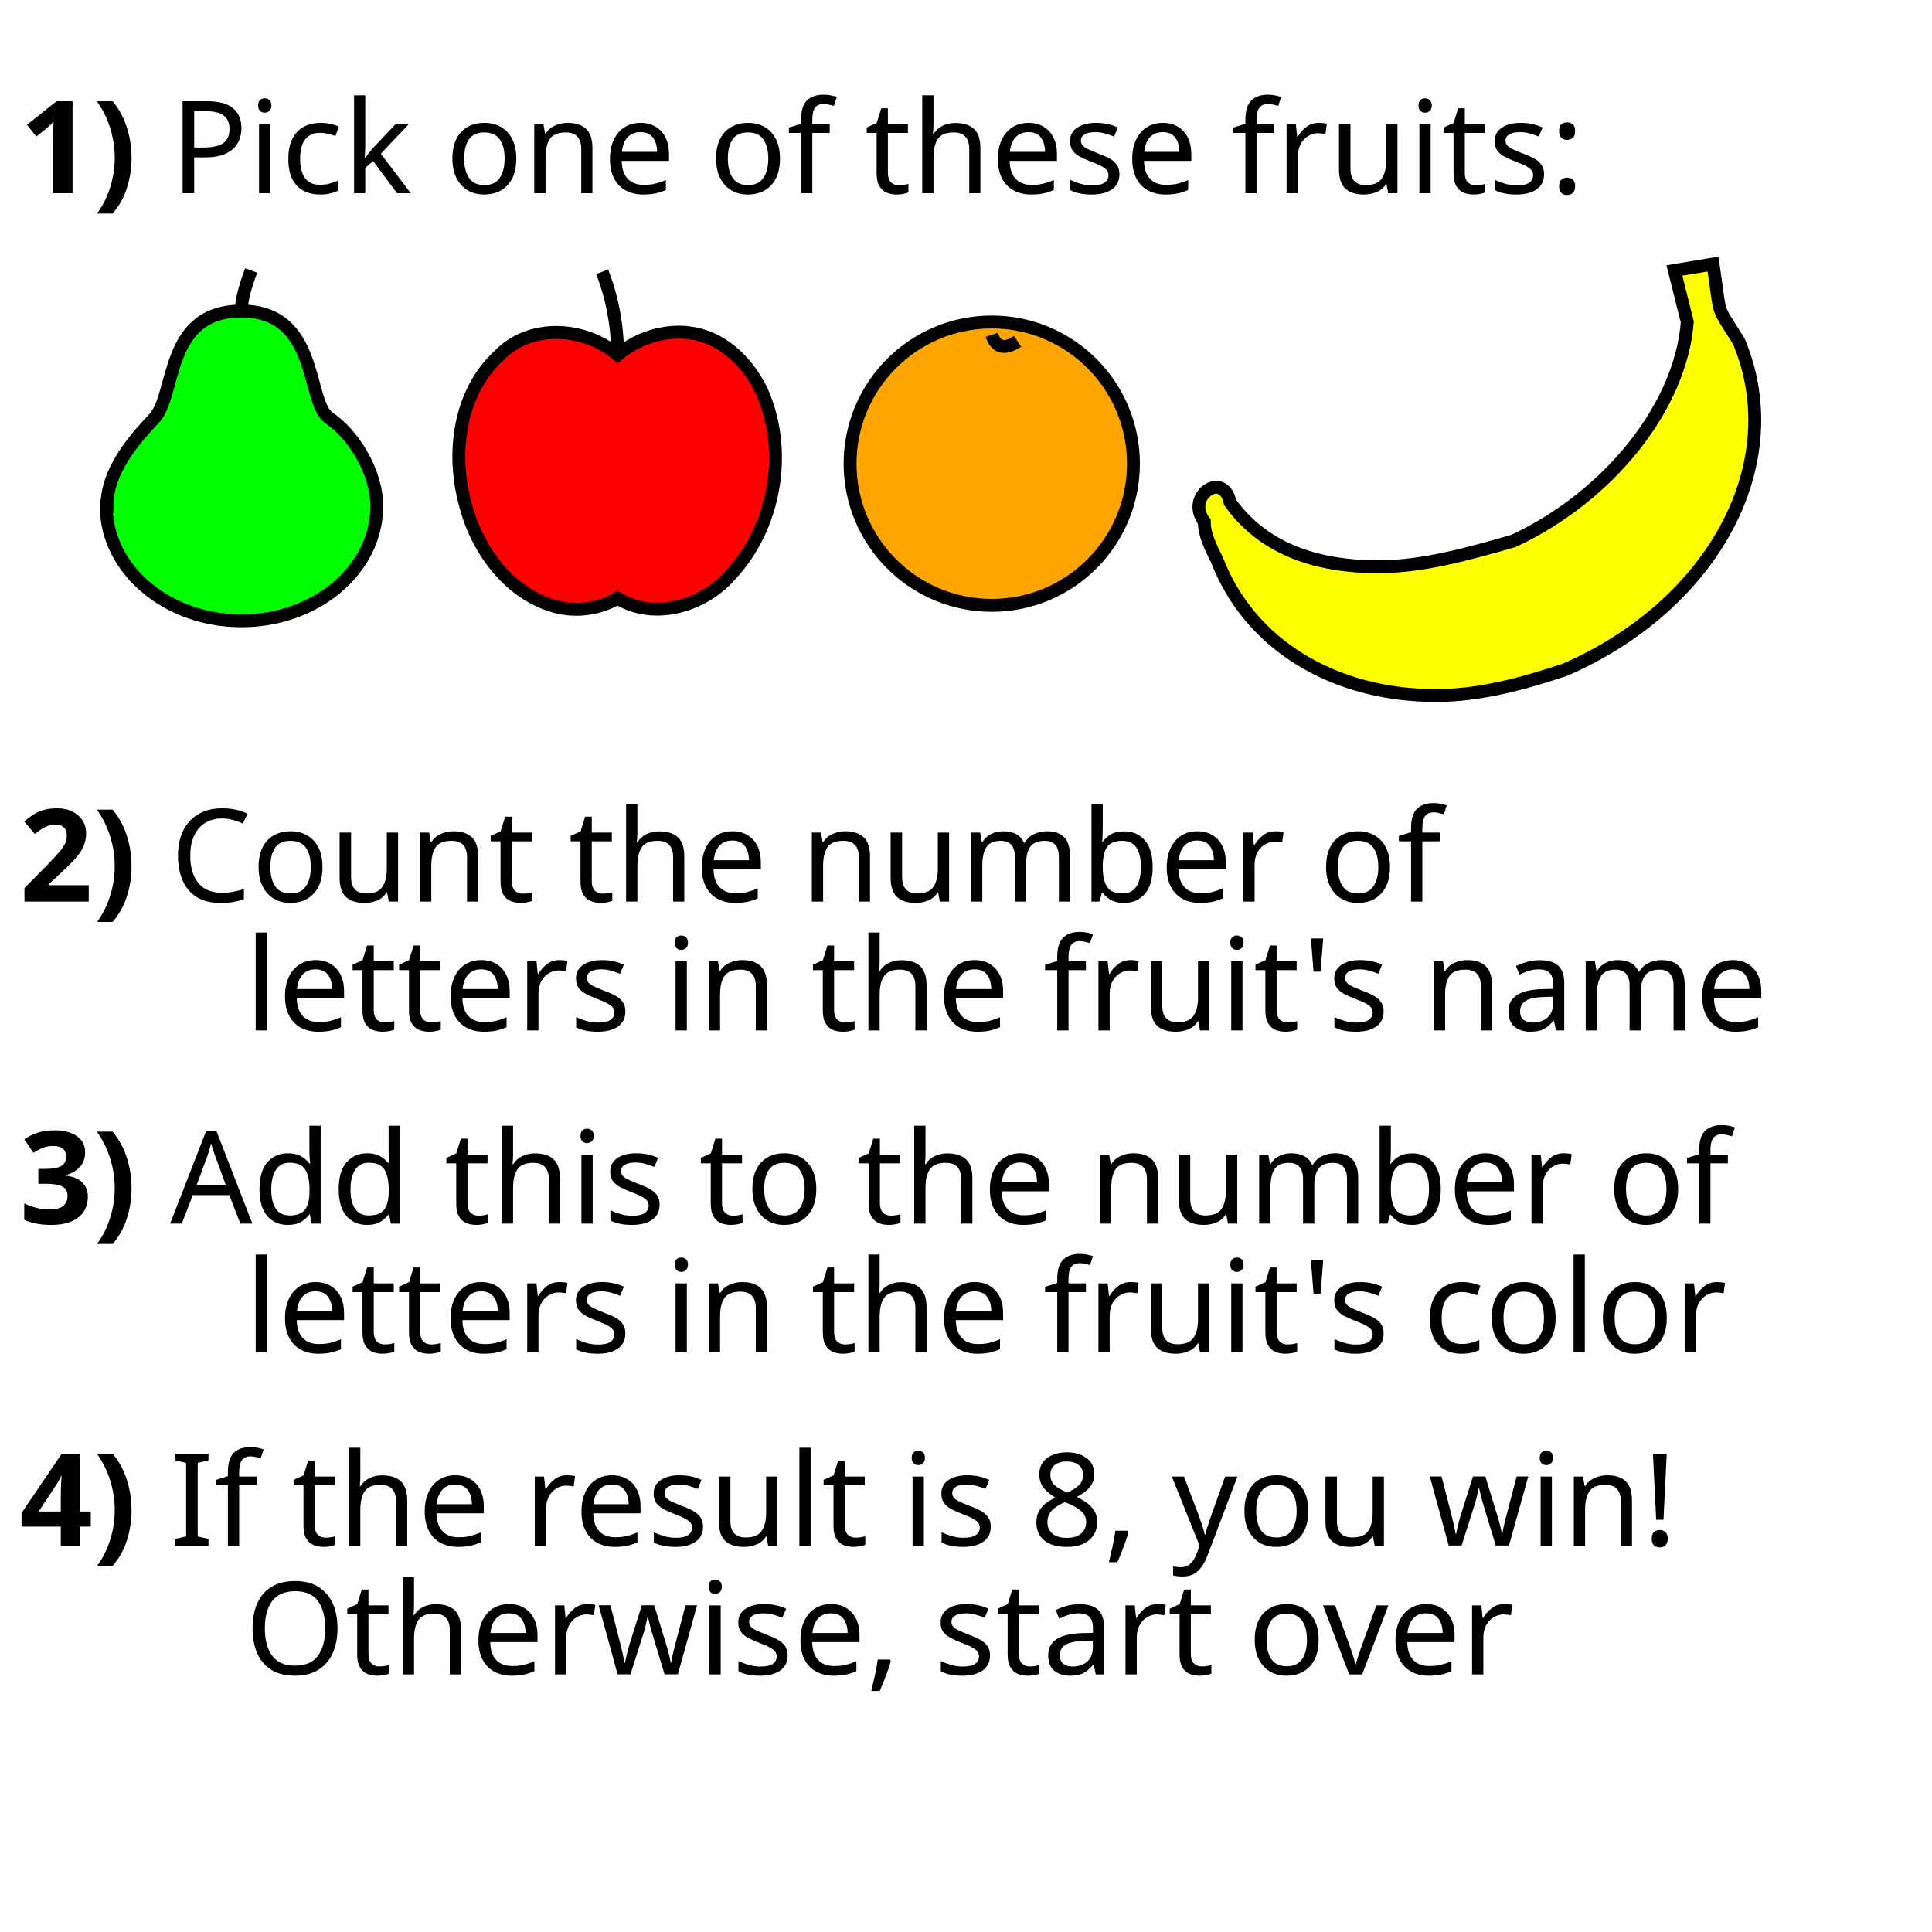
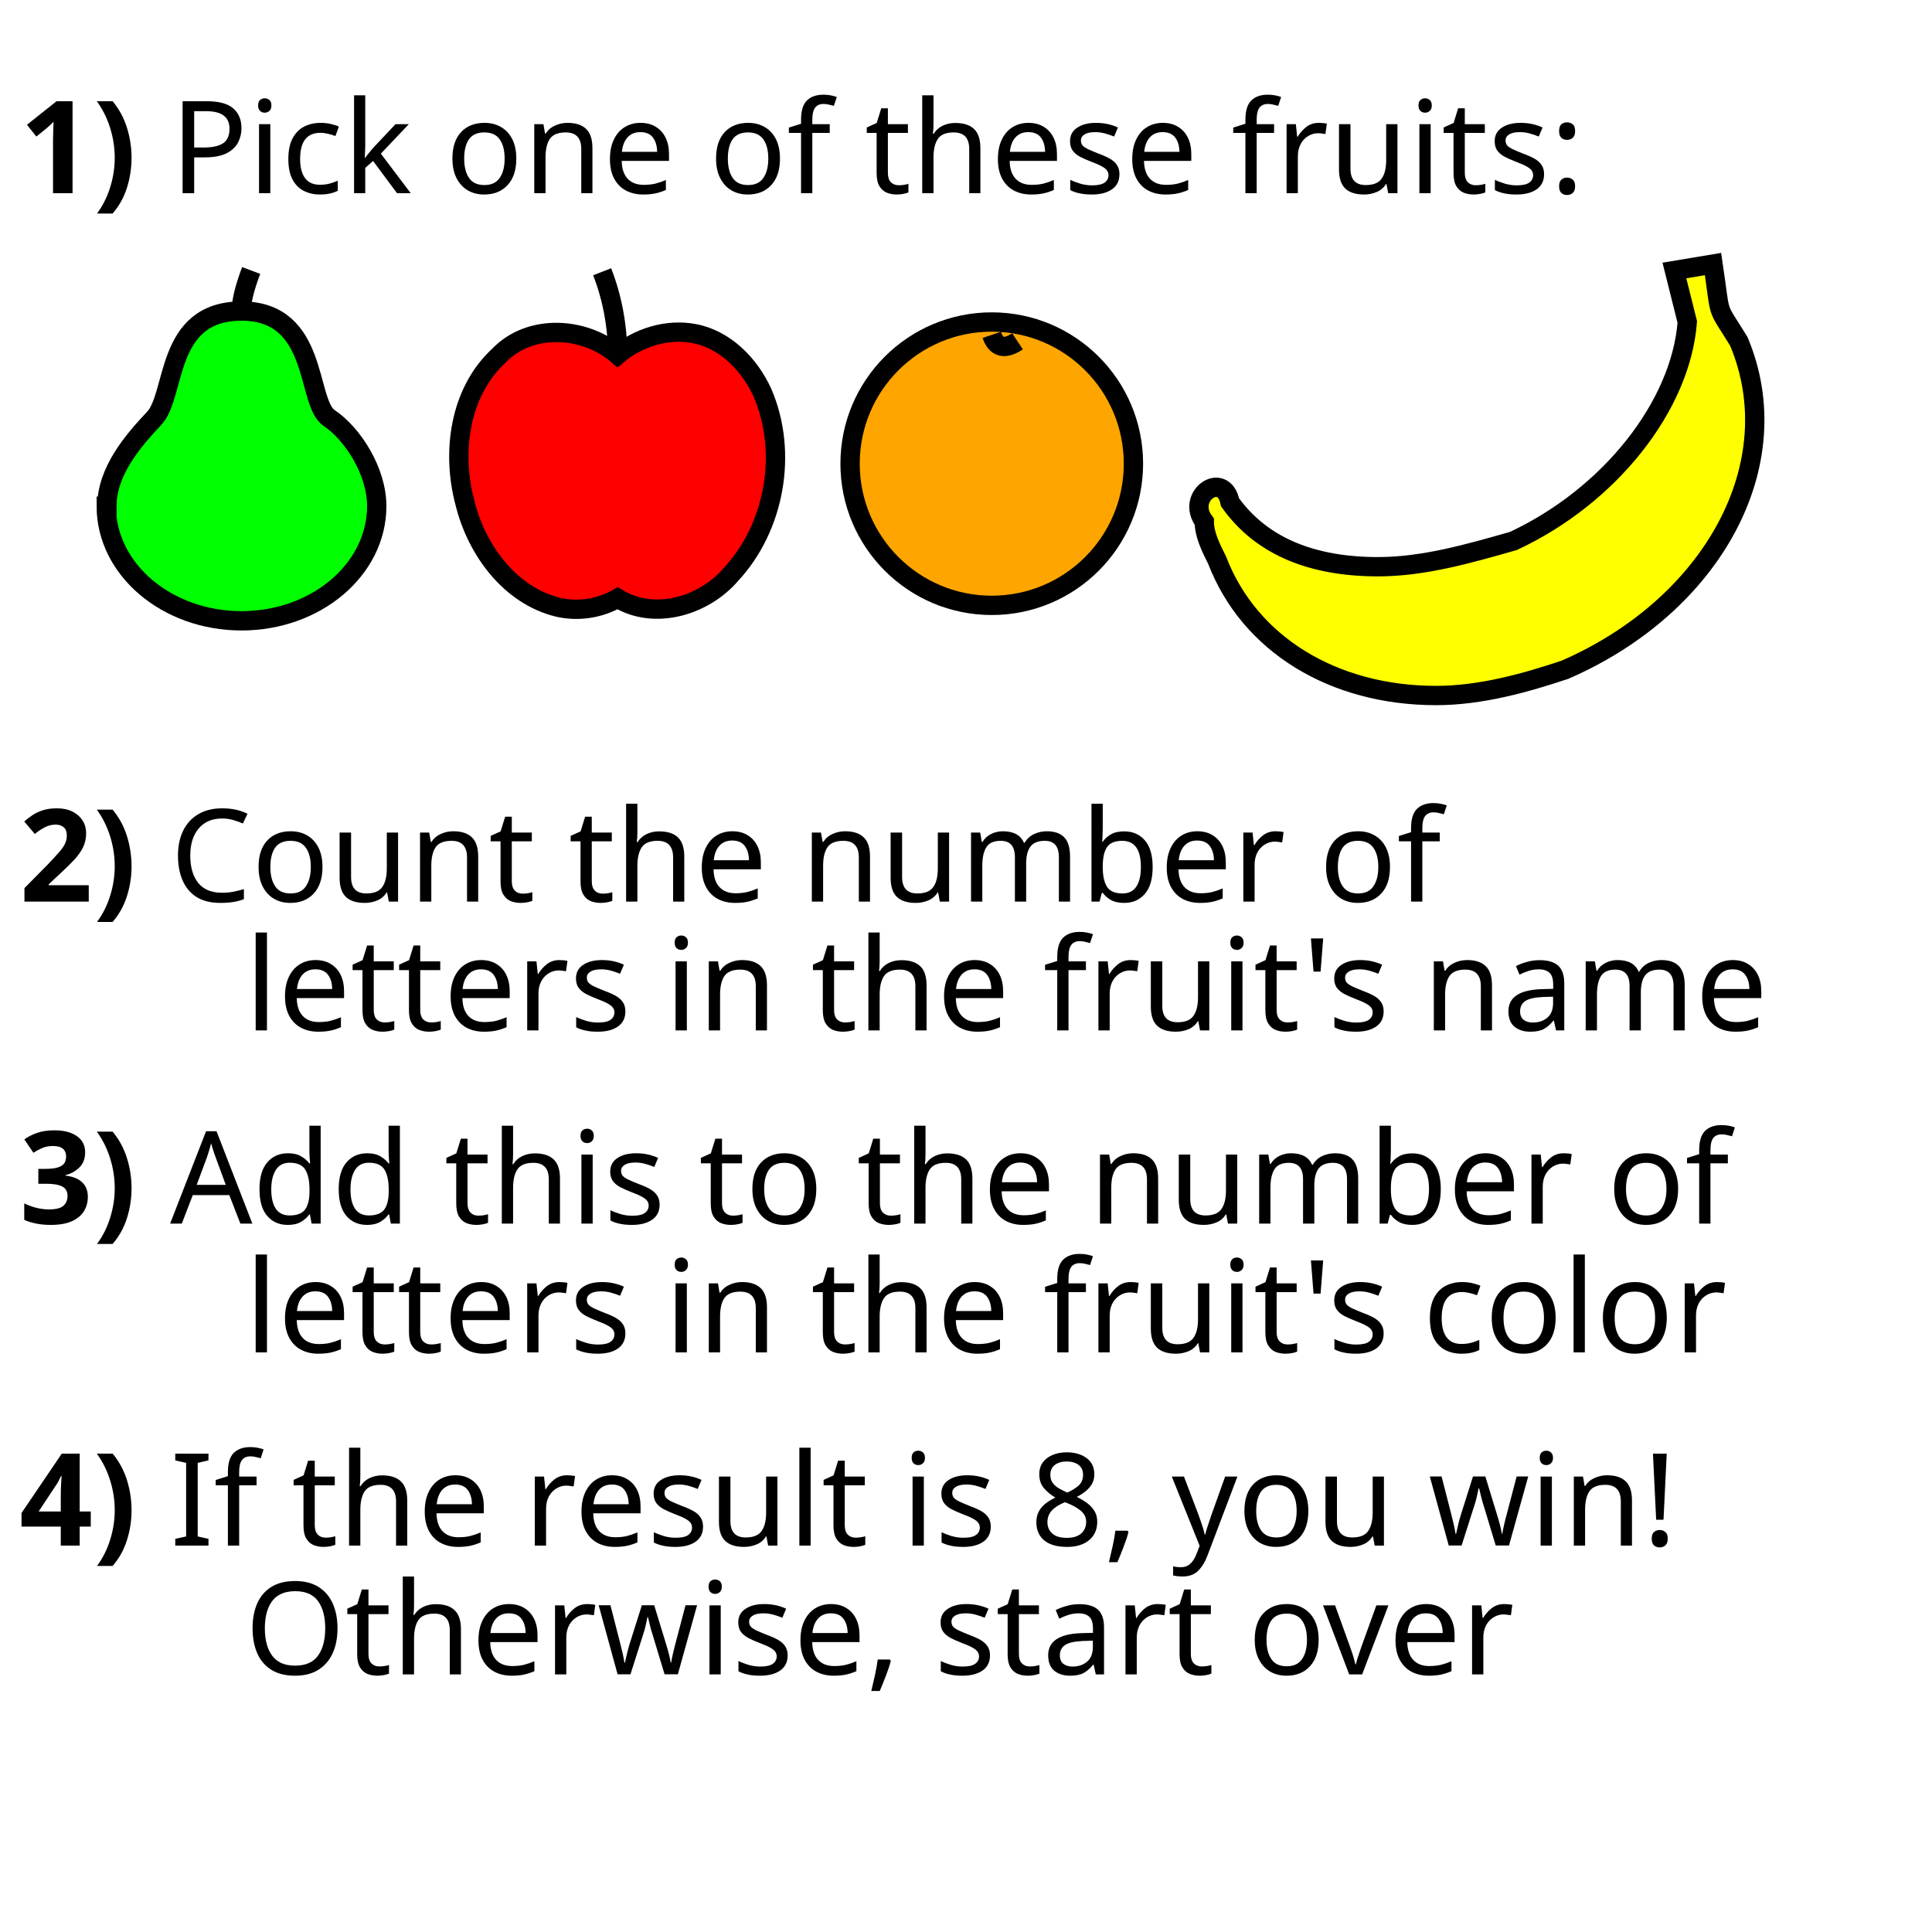
<svg xmlns="http://www.w3.org/2000/svg" width="100%" height="100%" viewBox="0 0 300 300">
  <style type="text/css">
    text {
      font-size: 20px;
      font-family: Verdana, sans-serif;
    }

    tspan.listitem {
      font-weight: bold;
    }
  </style>
  <text x="3" y="30">
-     <tspan class="listitem">1)</tspan> Pick one of these fruits:</text>
-   <g id="fruit" transform="translate(10,40)" stroke-width="2">
+     <tspan class="listitem">1)</tspan> Pick one of these 
+     fruits:</text>
+   <g id="fruit" transform="translate(10,40)" stroke-width="3">
    <path id="pear" transform="translate(5,0)" fill="lime" stroke="black" d="M1.6,38.6 C1.6,33.2 5.6,28.5 8.9,25.0 C12.4,21.4 10.5,8.3 22.5,8.3        C34.6,8.3 32.5,22.5 36.1,24.9 C39.7,27.3 43.5,33.1 43.5,38.6        C43.5,48.4 34.1,56.4 22.5,56.4 C10.9,56.4 1.5,48.4 1.5,38.6 Z        M22.5,8 Q22.5,6 24,2">
      </path>
    <path id="apple" transform="translate(60,0)" fill="red" stroke="black" d="M37.8,11.8 C33.6,11.0 29.1,12.4 25.9,15.1 C20.8,10.7 12.3,10.2 7.5,15.2        C1.3,20.9 0.1,30.3 2.2,38.1 C4.0,45.4 9.2,52.5 16.7,54.3        C19.8,55.0 23.1,54.5 25.9,52.9 C31.6,56.4 39.3,54.1 43.5,49.2        C50.3,41.9 52.4,30.3 48.4,21.0 C46.4,16.6 42.6,12.7 37.8,11.8 Z        M25.9,15.1 C25.9,10.7 25.1,6.3 23.5,2.2">
      </path>
    <path id="orange" transform="translate(120,0)" fill="orange" stroke="black" d="M24,10 A12,12 0 1,1 24,54 A12,12 0 1,1 24,10 Z M28,13 Q25,15 24,12">
      </path>
-     <path id="banana" transform="translate(175,0)" fill="yellow" stroke="black" d="M85,13 C81.3,7 82.3,9.7 81,1 L75,2 L77,10 C76,23 65,37 50,44 C43,46 36,48 29,48        C19,48 11,45 6,38 C5,33 -1,37 2,41 C2,43 3,45 4,47 C9,60 22,68 38,68 L38,68        C45,68 52,66 58,64 C81,54 93,32 85,13 Z">
+     <path id="banana" transform="translate(175,0)" fill="yellow" stroke="black" d="M85,13 C81.3,7 82.3,9.7 81,1 L75,2 L77,10 C76,23 65,37 50,44        C43,46 36,48 29,48 C19,48 11,45 6,38 C5,33 -1,37 2,41 C2,43 3,45 4,47        C9,60 22,68 38,68 L38,68 C45,68 52,66 58,64 C81,54 93,32 85,13 Z">
      </path>
  </g>
  <text x="3" y="140">
    <tspan class="listitem">2)</tspan> Count the number of 
    <tspan x="38" dy="1em">letters in the fruit's name</tspan>
  </text>
  <text x="3" y="190">
    <tspan class="listitem">3)</tspan> Add this to the number of 
    <tspan x="38" dy="1em">letters in the fruit's color</tspan>
  </text>
  <text x="3" y="240">
    <tspan class="listitem">4)</tspan> If the result is 8, you win!
    <tspan x="38" dy="1em">Otherwise, start over</tspan>
  </text>
</svg>
